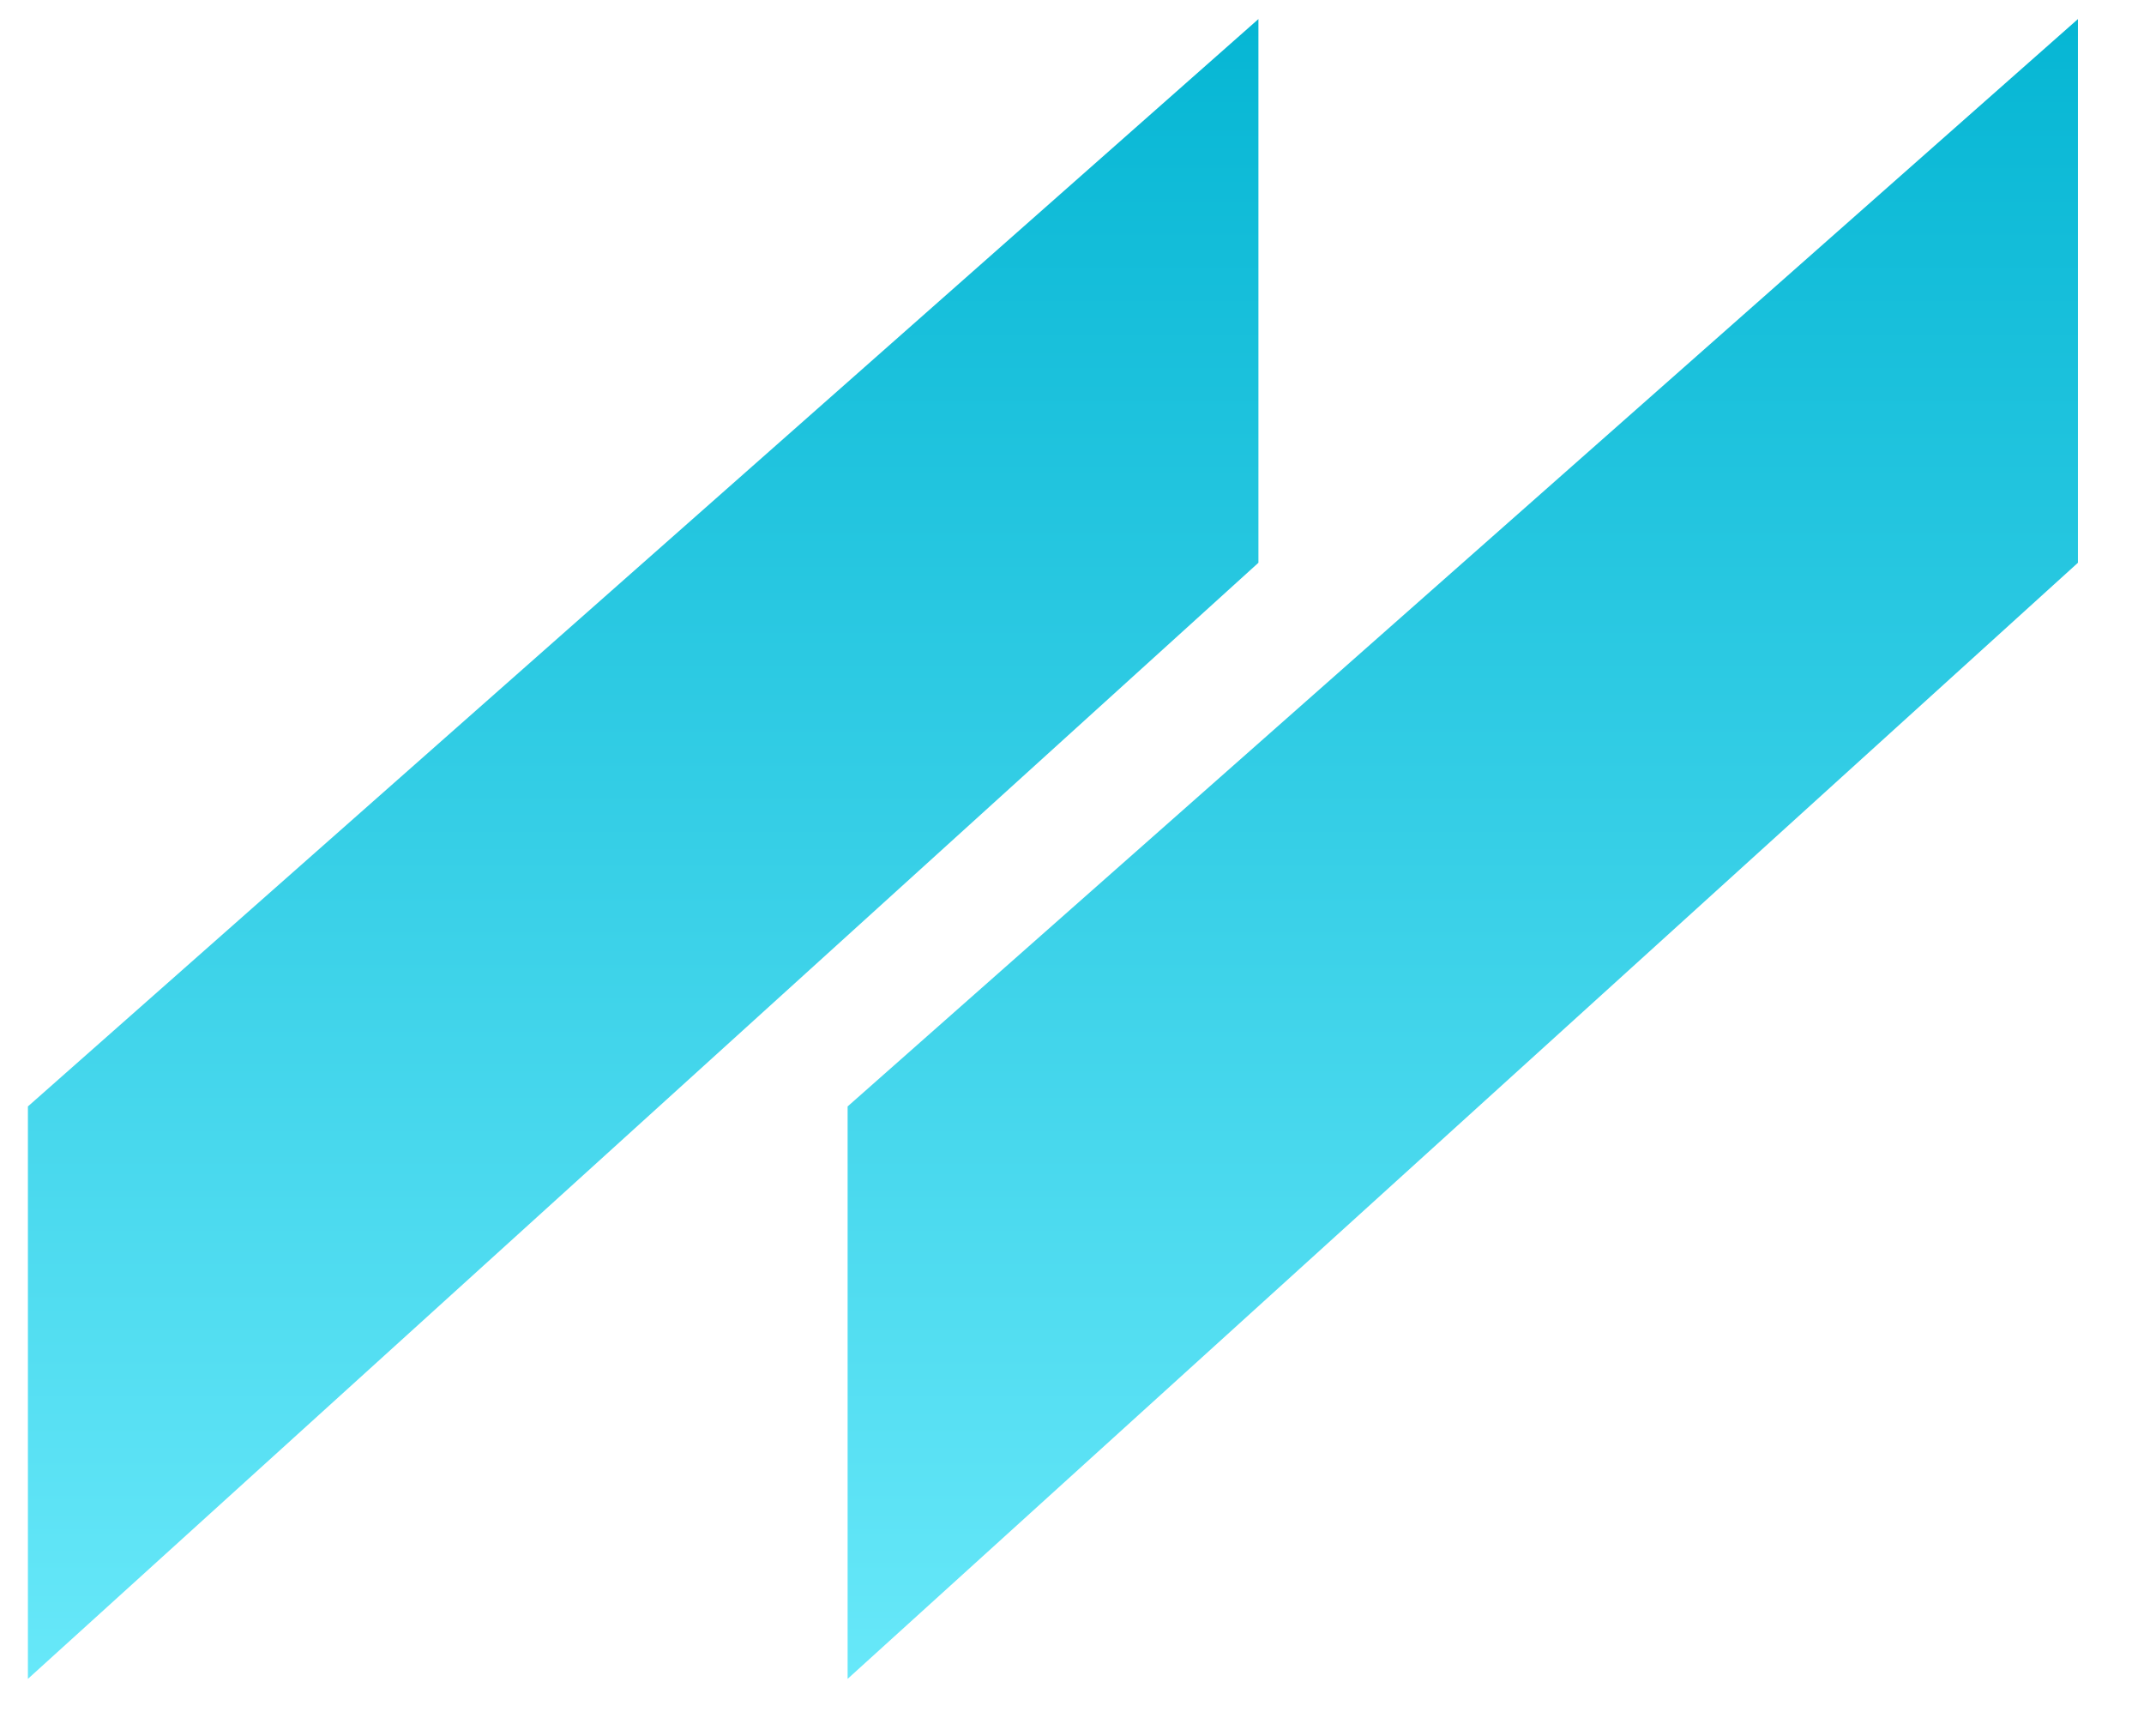
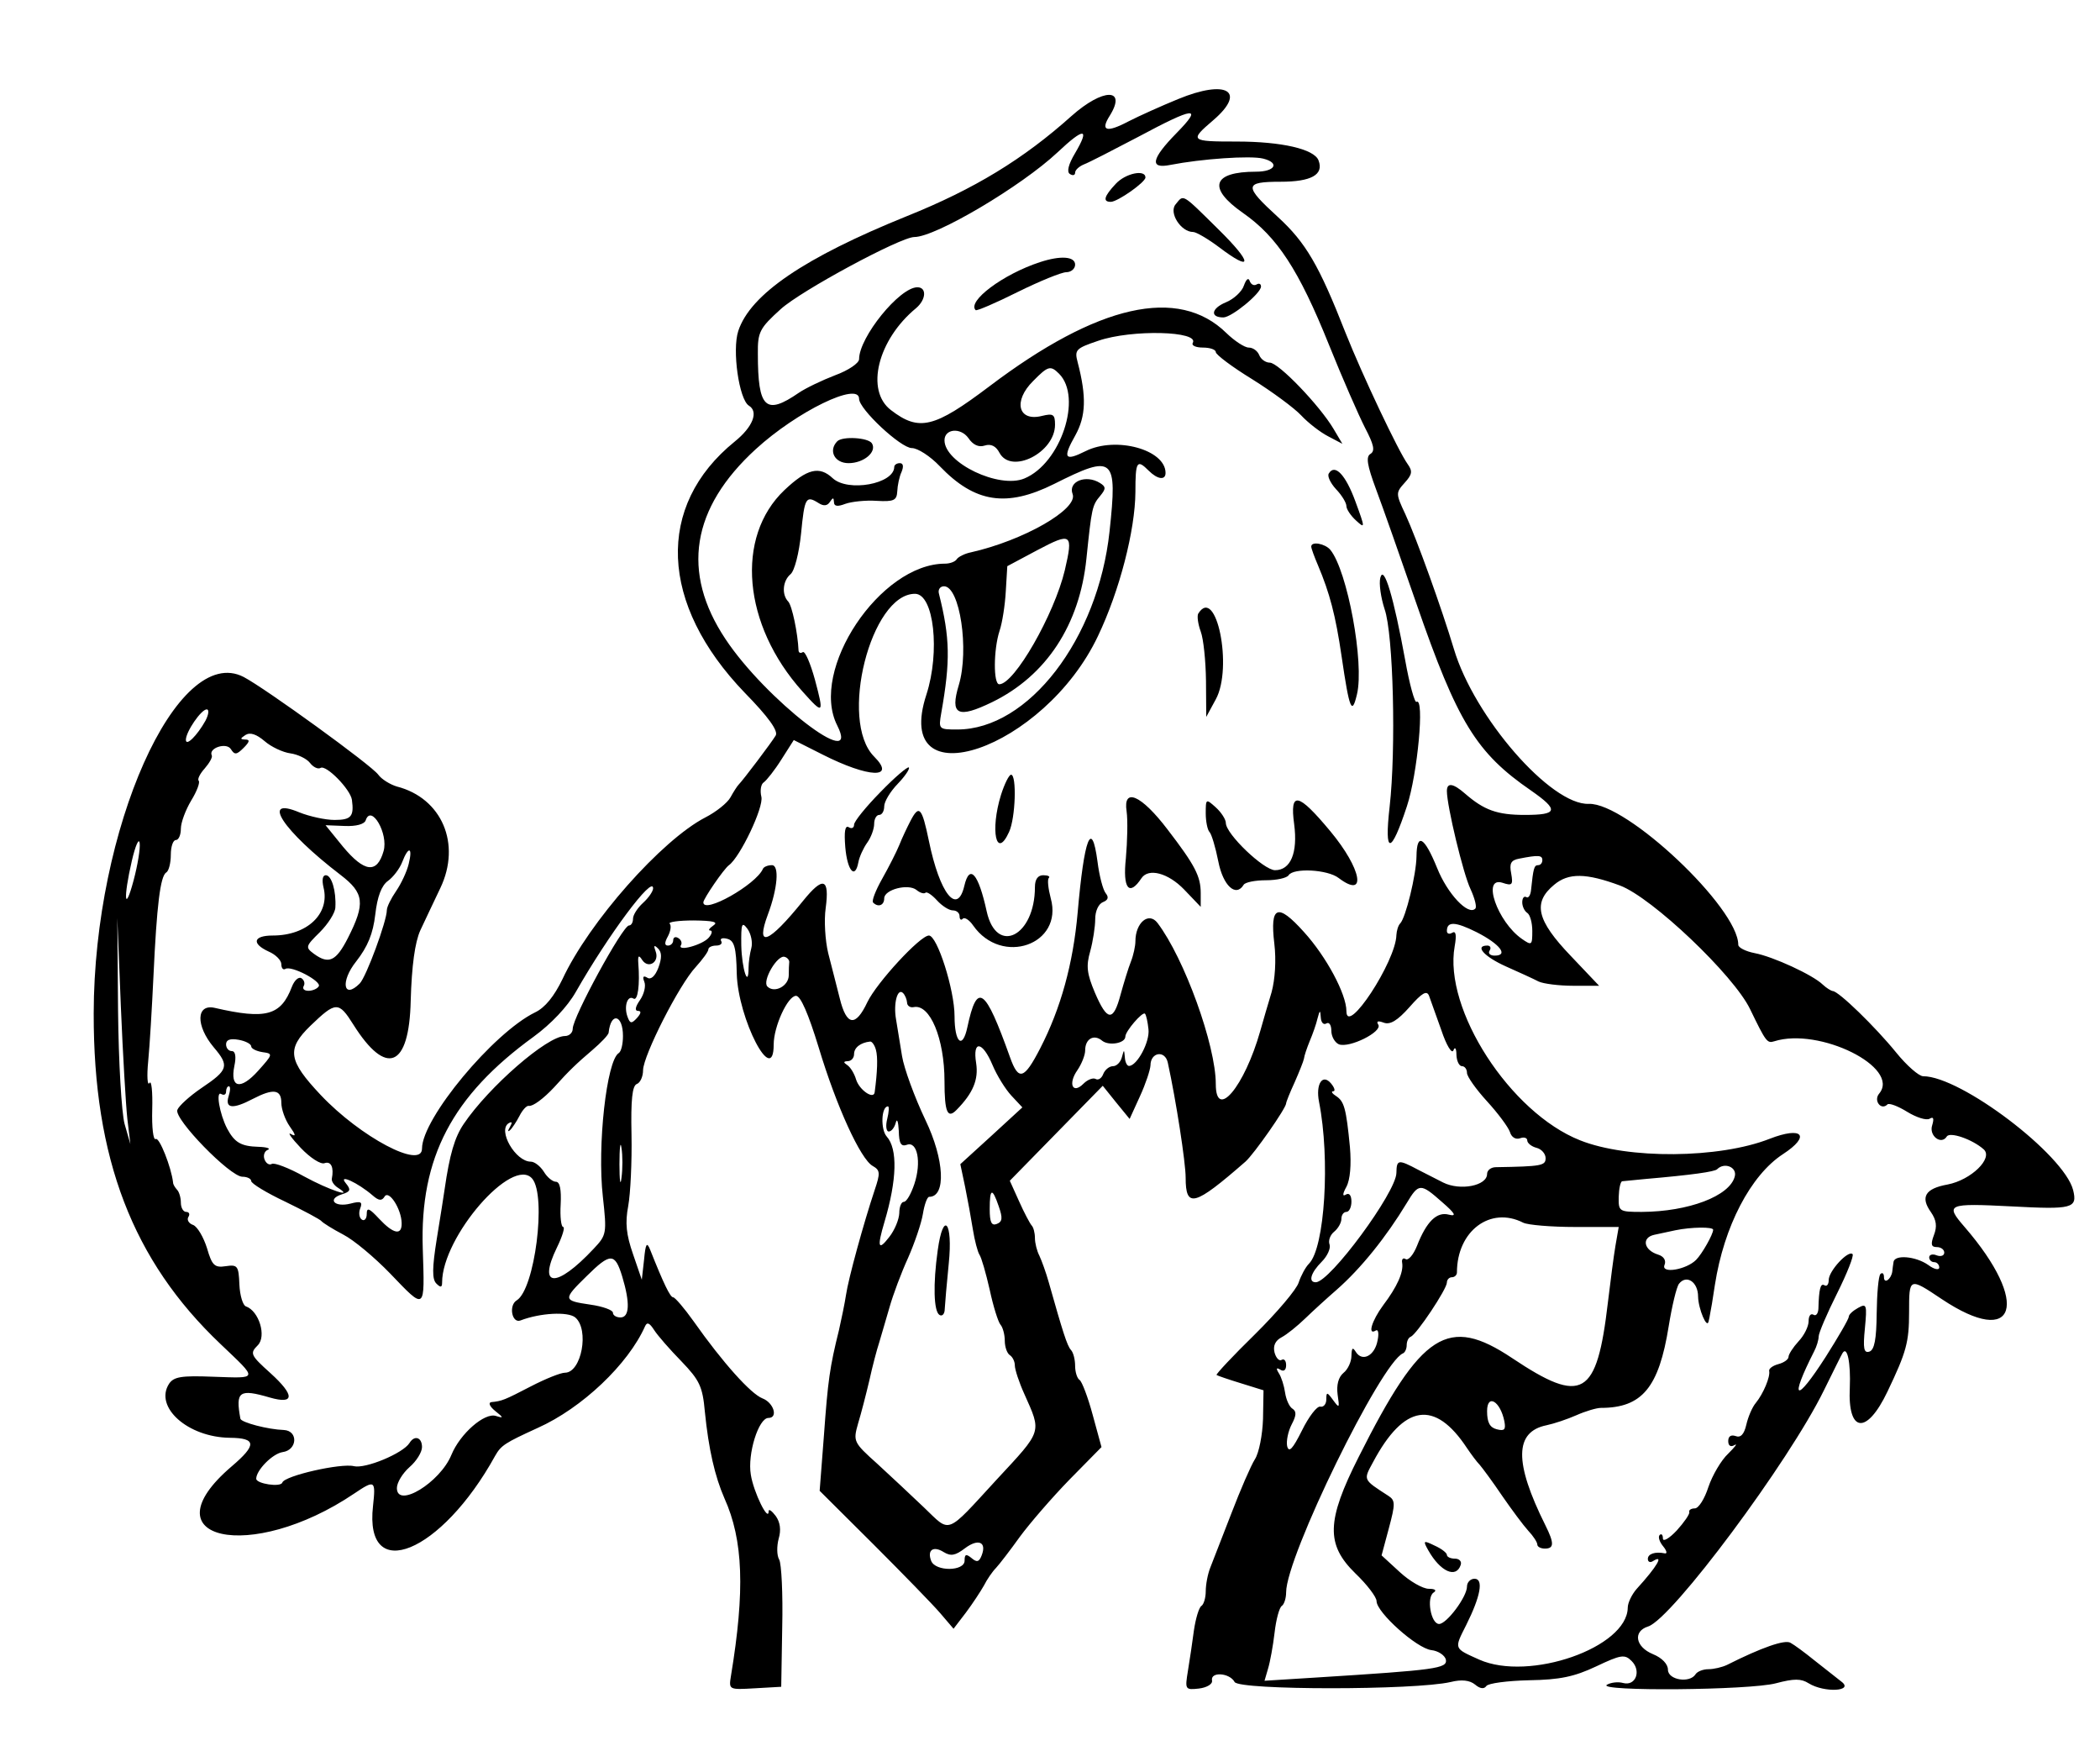
- <svg xmlns="http://www.w3.org/2000/svg" xmlns:xlink="http://www.w3.org/1999/xlink" version="1.1" preserveAspectRatio="xMidYMid meet" viewBox="344.564 330.278 111.737 91.218" width="53.87" height="43.61">
-   <defs>
-     <path d="M453.3 331.28L453.3 359.85L388.64 418.5L388.64 388.42L453.3 331.28Z" id="aFZf6T5ED" />
-     <linearGradient id="gradientb2ThqnP5Op" gradientUnits="userSpaceOnUse" x1="420.97" y1="331.28" x2="420.97" y2="418.5">
-       <stop style="stop-color: #06b6d4;stop-opacity: 1" offset="0%" />
-       <stop style="stop-color: #67e8f9;stop-opacity: 1" offset="100%" />
-     </linearGradient>
-     <path d="M410.23 331.28L410.23 359.85L345.56 418.5L345.56 388.42L410.23 331.28Z" id="a9fehgwfM" />
-     <linearGradient id="gradientk1wNV9Ostb" gradientUnits="userSpaceOnUse" x1="377.89" y1="331.28" x2="377.89" y2="418.5">
-       <stop style="stop-color: #06b6d4;stop-opacity: 1" offset="0%" />
-       <stop style="stop-color: #67e8f9;stop-opacity: 1" offset="100%" />
-     </linearGradient>
-   </defs>
-   <g>
-     <g>
-       <use xlink:href="#aFZf6T5ED" opacity="1" fill="url(#gradientb2ThqnP5Op)" />
-     </g>
-     <g>
-       <use xlink:href="#a9fehgwfM" opacity="1" fill="url(#gradientk1wNV9Ostb)" />
-     </g>
+ <svg xmlns="http://www.w3.org/2000/svg" version="1.0" width="60pt" height="50pt" viewBox="0 0 418 324" preserveAspectRatio="xMidYMid meet">
+   <g transform="translate(0,324) scale(0.05,-0.05)" fill="#000000" stroke="none">
+     <path d="M4690 6329 c-66 -27 -155 -67 -198 -89 -87 -46 -113 -38 -74 23 69 111 -27 110 -152 -1 -192 -172 -387 -291 -656 -399 -408 -165 -623 -311 -671 -457 -25 -76 3 -272 42 -297 40 -24 16 -85 -56 -143 -316 -256 -300 -647 40 -1000 94 -96 134 -152 123 -170 -16 -27 -130 -178 -148 -196 -5 -5 -20 -28 -32 -50 -12 -22 -57 -58 -100 -80 -174 -90 -463 -416 -569 -644 -33 -68 -69 -113 -109 -132 -166 -81 -450 -422 -450 -542 0 -84 -245 46 -403 213 -130 138 -137 183 -41 276 101 97 112 98 171 4 131 -208 222 -171 228 95 4 141 17 233 38 280 18 39 54 114 80 169 84 176 6 358 -173 404 -27 8 -61 29 -74 47 -26 37 -450 344 -536 389 -265 137 -596 -605 -597 -1339 -1 -577 155 -984 505 -1316 151 -144 153 -136 -30 -130 -126 5 -156 0 -175 -28 -60 -93 75 -213 242 -215 106 -1 108 -28 7 -114 -343 -293 76 -386 488 -108 83 56 86 53 75 -49 -36 -315 272 -189 486 199 24 42 38 51 169 111 177 79 361 254 428 405 8 18 18 13 36 -15 14 -22 63 -78 109 -125 72 -75 84 -100 93 -200 15 -150 40 -258 78 -345 75 -166 82 -367 26 -706 -9 -56 -9 -56 95 -50 l105 6 4 238 c3 131 -3 252 -12 268 -10 17 -10 54 -2 84 10 34 6 65 -12 90 -16 21 -28 29 -28 19 0 -47 -60 75 -71 145 -14 83 31 226 70 226 40 0 21 61 -24 78 -46 18 -157 141 -274 307 -37 52 -74 95 -81 95 -12 0 -38 54 -92 190 -13 32 -18 24 -24 -40 l-9 -80 -35 102 c-27 78 -32 124 -19 192 9 50 15 177 13 283 -3 139 3 195 21 202 14 5 25 30 25 55 1 59 144 341 210 411 27 30 50 61 50 70 0 8 14 15 31 15 17 0 26 8 20 18 -6 10 5 14 24 9 28 -7 36 -34 38 -139 5 -180 147 -454 147 -282 0 72 56 194 89 194 18 0 49 -71 90 -205 71 -236 167 -445 215 -472 30 -17 31 -28 8 -96 -44 -132 -105 -354 -114 -417 -5 -33 -18 -96 -28 -140 -37 -149 -44 -200 -60 -420 l-17 -220 214 -213 c117 -117 237 -240 266 -274 l53 -62 49 64 c27 36 59 85 72 108 12 24 34 56 48 70 14 15 57 71 95 124 39 53 127 155 197 227 l128 130 -35 128 c-19 71 -43 133 -52 139 -10 6 -18 32 -18 56 0 25 -7 54 -17 64 -15 17 -32 71 -88 269 -11 39 -28 86 -37 105 -10 19 -18 51 -18 71 0 21 -6 43 -13 50 -7 8 -30 51 -50 96 l-37 82 185 189 185 189 53 -66 54 -66 41 90 c23 50 41 105 42 123 0 53 58 62 69 11 33 -151 71 -398 71 -457 0 -124 34 -115 238 63 34 30 162 213 162 232 0 5 15 43 34 84 18 41 35 83 37 94 1 11 12 43 23 70 12 28 26 68 31 90 9 34 11 35 13 4 1 -20 11 -31 22 -24 11 7 20 -6 20 -29 0 -23 14 -47 30 -54 42 -16 174 50 157 78 -9 14 -2 17 22 8 25 -9 54 8 102 62 50 57 69 68 78 45 6 -16 28 -78 49 -137 20 -60 42 -96 48 -80 6 16 12 8 12 -18 1 -25 11 -45 22 -45 11 0 20 -12 20 -27 0 -14 36 -65 80 -113 43 -47 84 -102 91 -122 6 -21 23 -31 40 -25 16 6 29 2 29 -9 0 -10 17 -24 37 -29 20 -5 36 -24 36 -41 0 -30 -16 -33 -198 -36 -19 0 -35 -12 -35 -27 0 -47 -107 -68 -175 -34 -19 10 -63 32 -98 50 -81 43 -87 42 -88 -12 -1 -77 -265 -435 -321 -435 -31 0 -20 38 24 82 22 22 36 53 31 68 -6 15 2 38 18 51 16 13 29 36 29 51 0 16 9 28 20 28 11 0 20 19 20 41 0 25 -9 36 -22 28 -14 -9 -14 2 2 31 15 28 20 88 14 158 -15 155 -23 182 -55 203 -16 10 -21 19 -12 19 10 0 6 14 -8 31 -34 41 -62 -2 -48 -73 45 -227 23 -581 -40 -644 -14 -14 -32 -48 -41 -75 -8 -27 -86 -119 -174 -206 -88 -86 -156 -159 -153 -162 4 -3 48 -18 97 -33 l90 -28 -2 -114 c-2 -63 -16 -135 -32 -160 -16 -25 -58 -122 -94 -216 -36 -93 -74 -191 -84 -216 -10 -25 -18 -67 -18 -94 0 -26 -8 -52 -17 -58 -10 -6 -23 -50 -30 -97 -6 -47 -17 -119 -24 -162 -12 -74 -11 -76 44 -70 32 4 55 18 52 32 -7 36 70 31 90 -6 19 -33 717 -33 860 0 44 11 76 7 97 -10 20 -17 36 -19 45 -6 7 11 84 21 170 23 123 2 180 14 267 55 99 47 114 49 141 22 40 -39 17 -101 -33 -88 -21 6 -50 2 -65 -7 -43 -27 569 -22 673 6 72 19 100 19 130 0 63 -39 183 -32 130 7 -22 17 -70 55 -108 85 -37 30 -79 61 -94 69 -22 14 -116 -19 -253 -88 -19 -9 -52 -17 -74 -17 -21 0 -44 -9 -51 -20 -23 -37 -110 -23 -110 18 0 22 -23 47 -60 62 -70 29 -80 91 -19 110 95 30 561 656 700 940 38 77 71 144 74 148 19 31 33 -39 29 -137 -9 -181 67 -190 150 -16 75 157 86 196 86 316 0 139 0 139 130 52 297 -198 354 -17 91 287 -79 91 -69 95 186 82 243 -13 264 -8 246 65 -36 141 -447 453 -597 453 -17 0 -66 43 -108 95 -82 101 -229 244 -252 244 -7 1 -25 12 -40 26 -39 38 -197 111 -271 125 -36 7 -65 22 -65 33 0 147 -444 566 -595 561 -151 -6 -456 345 -537 616 -49 163 -148 438 -193 536 -39 83 -39 86 -3 126 30 33 32 46 12 74 -37 51 -180 353 -248 524 -105 268 -158 358 -268 459 -137 125 -136 141 10 141 122 0 173 28 151 85 -17 45 -147 75 -326 75 -185 0 -189 3 -93 85 134 115 54 164 -140 84z m-6 -135 c-101 -103 -109 -144 -25 -127 123 24 319 38 370 25 67 -17 47 -52 -29 -52 -174 0 -194 -65 -52 -164 136 -95 222 -225 343 -526 53 -132 118 -280 143 -329 35 -67 41 -92 22 -104 -19 -11 -14 -44 22 -141 26 -69 98 -274 161 -456 163 -471 238 -593 456 -743 112 -78 107 -97 -25 -97 -110 0 -162 19 -238 85 -47 41 -72 45 -72 10 0 -59 65 -330 94 -390 17 -37 26 -72 19 -78 -28 -29 -111 59 -152 162 -51 125 -81 142 -82 46 -1 -73 -43 -245 -65 -267 -8 -8 -14 -29 -15 -46 -2 -105 -199 -405 -199 -303 0 68 -80 217 -169 315 -105 117 -136 105 -118 -46 8 -66 3 -143 -11 -194 -14 -46 -34 -115 -45 -154 -63 -222 -177 -358 -177 -211 0 154 -125 500 -232 641 -35 46 -88 1 -88 -73 0 -19 -8 -56 -18 -81 -10 -25 -28 -84 -41 -131 -29 -109 -53 -107 -102 7 -32 76 -36 106 -19 165 11 40 20 98 20 129 0 31 13 60 31 67 20 8 24 19 11 35 -11 13 -26 70 -33 127 -23 172 -53 94 -79 -205 -18 -202 -67 -380 -149 -539 -64 -124 -86 -131 -120 -36 -100 280 -131 302 -170 120 -19 -90 -51 -62 -51 44 0 105 -69 321 -102 321 -35 0 -208 -188 -245 -265 -47 -100 -83 -95 -110 15 -13 50 -33 131 -46 180 -12 50 -17 131 -10 179 16 120 -10 128 -90 29 -138 -171 -191 -191 -140 -54 39 104 46 196 16 196 -17 0 -33 -7 -36 -15 -28 -63 -237 -181 -237 -133 0 14 82 134 102 148 45 33 139 231 129 272 -6 25 -2 51 10 58 11 8 43 48 70 91 l49 77 115 -58 c184 -93 294 -97 205 -8 -142 142 -13 649 163 648 75 -1 100 -231 45 -401 -140 -427 469 -219 683 233 86 180 148 421 149 573 0 123 6 132 53 85 35 -35 67 -39 67 -9 0 93 -198 147 -318 87 -84 -42 -93 -29 -41 63 42 76 45 153 9 291 -13 49 -7 55 82 85 133 46 406 39 376 -9 -5 -10 13 -18 41 -18 28 0 51 -8 51 -18 0 -10 65 -59 145 -108 80 -50 168 -115 195 -144 28 -30 76 -67 107 -83 l57 -30 -35 59 c-55 93 -219 264 -254 264 -17 0 -36 14 -42 30 -7 17 -25 30 -42 30 -16 0 -56 26 -89 58 -191 187 -512 114 -943 -212 -220 -166 -280 -181 -392 -95 -103 78 -53 280 100 406 40 34 43 83 5 83 -71 0 -232 -199 -232 -286 0 -16 -43 -45 -95 -64 -52 -20 -117 -51 -145 -70 -132 -91 -163 -62 -163 155 -1 87 7 102 91 178 80 73 477 287 532 287 85 0 426 202 570 337 106 100 130 99 70 -3 -27 -45 -34 -75 -21 -83 12 -8 21 -5 21 5 0 11 16 25 35 33 19 7 116 57 215 109 226 121 261 125 154 16z m-468 -958 c94 -94 7 -357 -138 -417 -101 -42 -318 62 -318 152 0 46 64 52 95 9 18 -27 41 -38 65 -30 25 8 45 -2 59 -29 47 -87 221 1 221 112 0 41 -7 46 -52 35 -95 -24 -116 59 -35 139 59 60 69 63 103 29z m-796 -100 c0 -41 166 -196 210 -196 23 0 73 -32 111 -72 140 -146 266 -165 455 -71 239 120 253 108 221 -189 -46 -428 -323 -788 -606 -788 -74 0 -75 1 -64 65 37 209 35 299 -9 475 -5 17 5 30 20 30 63 0 101 -252 59 -393 -36 -119 -5 -135 133 -68 215 105 348 307 375 571 21 203 23 212 55 250 23 28 23 36 -1 51 -56 35 -128 6 -109 -44 23 -60 -196 -185 -405 -232 -25 -5 -50 -18 -56 -27 -6 -10 -27 -18 -47 -18 -258 0 -541 -424 -429 -644 97 -192 -286 104 -445 344 -177 266 -136 521 121 756 164 150 411 270 411 200z m819 -682 c-42 -176 -201 -454 -261 -454 -24 0 -23 138 1 212 11 32 22 103 25 158 l6 100 120 64 c136 72 143 66 109 -80z m-3421 -599 c-33 -59 -78 -104 -78 -76 0 32 61 121 83 121 10 0 8 -20 -5 -45z m338 -130 c29 -4 65 -21 78 -38 13 -17 32 -26 42 -20 22 14 119 -85 125 -127 9 -66 -3 -80 -69 -80 -37 0 -100 14 -140 30 -157 66 -66 -73 164 -249 94 -72 99 -113 29 -251 -47 -92 -76 -106 -135 -63 -35 26 -34 30 23 86 33 33 61 77 62 98 4 66 -15 129 -38 129 -13 0 -16 -19 -9 -49 26 -104 -65 -191 -202 -191 -78 0 -86 -32 -16 -64 28 -12 50 -35 50 -50 0 -16 7 -24 16 -19 23 15 145 -49 133 -69 -6 -10 -25 -18 -41 -18 -17 0 -25 8 -19 19 6 10 2 24 -9 31 -11 7 -28 -8 -38 -34 -44 -115 -103 -131 -307 -84 -74 17 -77 -70 -4 -157 63 -74 58 -90 -49 -162 -47 -32 -90 -71 -96 -87 -14 -36 210 -266 259 -266 19 0 35 -8 35 -17 0 -10 61 -47 135 -82 74 -36 140 -71 145 -78 6 -7 44 -31 86 -53 43 -22 126 -92 187 -155 142 -148 138 -151 130 99 -12 362 117 608 441 843 70 51 135 120 168 178 130 228 308 467 308 413 0 -12 -18 -38 -40 -58 -22 -20 -40 -48 -40 -63 0 -15 -7 -27 -16 -27 -25 0 -224 -365 -224 -411 0 -16 -14 -29 -31 -29 -71 0 -303 -202 -403 -350 -36 -53 -56 -121 -76 -260 -3 -22 -17 -110 -31 -196 -19 -118 -19 -162 -2 -179 17 -17 23 -16 23 4 0 182 281 506 359 413 57 -69 10 -440 -62 -484 -33 -20 -19 -93 15 -80 78 30 189 36 218 12 57 -48 25 -220 -41 -220 -17 0 -77 -24 -135 -54 -106 -55 -116 -59 -158 -63 -13 -2 -7 -17 15 -35 34 -27 35 -30 3 -20 -45 14 -142 -70 -177 -155 -45 -110 -217 -215 -217 -132 0 22 23 59 50 83 28 24 50 60 50 80 0 39 -30 49 -50 16 -26 -41 -175 -103 -221 -92 -51 13 -276 -38 -285 -65 -6 -20 -104 -5 -104 15 0 34 65 100 105 106 59 8 63 85 5 88 -63 2 -170 30 -173 45 -20 109 -5 120 118 84 98 -28 99 9 2 97 -80 72 -83 79 -51 111 36 36 5 137 -47 155 -12 4 -24 43 -26 87 -3 74 -7 80 -54 73 -45 -7 -55 3 -75 72 -14 44 -38 85 -55 92 -18 6 -26 21 -19 32 7 11 3 20 -9 20 -11 0 -21 16 -21 37 0 20 -7 43 -15 51 -8 9 -16 21 -16 29 -7 61 -55 182 -69 173 -10 -6 -16 46 -14 118 2 70 -3 118 -11 105 -8 -13 -11 27 -5 87 6 61 15 214 21 340 13 279 27 397 51 411 10 6 18 38 18 70 0 33 9 59 20 59 11 0 20 20 20 45 0 25 19 75 41 112 23 37 36 73 30 79 -6 6 5 28 24 49 19 22 32 45 28 52 -14 29 58 53 76 25 15 -24 23 -23 51 5 24 24 26 33 6 33 -21 1 -20 4 1 18 19 12 44 3 76 -24 26 -23 73 -45 103 -49z m371 -389 c-26 -91 -76 -85 -162 18 l-69 85 76 -3 c46 -2 79 7 84 23 22 65 91 -54 71 -123z m-995 -116 c-36 -135 -42 -73 -7 78 14 60 28 92 31 70 3 -21 -8 -88 -24 -148z m1095 65 c-7 -30 -30 -79 -50 -108 -20 -29 -37 -63 -37 -76 0 -43 -82 -266 -108 -292 -65 -65 -78 8 -14 88 46 59 67 110 76 187 8 71 25 115 50 133 21 15 47 49 57 75 25 65 43 61 26 -7z m4513 15 c0 -11 -7 -20 -17 -20 -16 0 -19 -13 -28 -99 -2 -21 -11 -34 -19 -28 -9 5 -16 -4 -16 -21 0 -16 9 -35 20 -42 11 -7 20 -39 20 -72 0 -57 -2 -59 -42 -31 -97 68 -160 249 -77 223 39 -13 43 -9 35 37 -8 40 -1 53 32 59 76 15 92 14 92 -6z m309 -101 c128 -48 453 -357 518 -492 63 -130 68 -137 96 -128 180 57 504 -104 418 -208 -24 -28 8 -69 33 -43 7 6 42 -7 79 -30 36 -22 76 -35 89 -27 15 9 18 1 10 -26 -14 -42 36 -80 58 -45 12 20 102 -11 147 -51 39 -35 -50 -122 -144 -140 -89 -16 -109 -50 -66 -110 22 -32 25 -57 12 -91 -14 -37 -11 -48 11 -48 17 0 30 -10 30 -22 0 -12 -13 -17 -30 -11 -16 7 -30 3 -30 -8 0 -10 9 -19 20 -19 11 0 20 -10 20 -21 0 -12 -20 -8 -44 10 -50 35 -135 42 -138 11 -2 -11 -4 -28 -5 -38 -5 -31 -33 -50 -33 -22 0 15 -6 20 -14 13 -8 -8 -14 -78 -15 -157 -1 -103 -9 -145 -29 -152 -22 -7 -26 12 -18 92 9 95 7 101 -27 82 -20 -11 -37 -26 -37 -35 0 -9 -42 -81 -92 -160 -120 -187 -146 -175 -46 22 10 19 18 46 18 59 0 14 33 91 73 171 40 80 68 151 62 157 -17 17 -95 -67 -95 -103 0 -17 -7 -27 -17 -21 -16 10 -22 -16 -24 -93 -1 -20 -10 -31 -20 -24 -11 6 -19 -5 -19 -26 0 -21 -18 -57 -40 -80 -22 -24 -40 -52 -40 -62 0 -10 -18 -23 -41 -29 -22 -6 -38 -18 -36 -27 5 -23 -23 -90 -53 -127 -14 -16 -31 -56 -38 -87 -9 -39 -23 -53 -43 -45 -18 6 -29 -1 -29 -20 0 -19 10 -25 25 -16 14 8 2 -7 -25 -34 -28 -26 -63 -86 -79 -133 -15 -47 -39 -85 -54 -85 -15 0 -25 -7 -22 -15 2 -8 -21 -41 -50 -73 -30 -32 -55 -46 -55 -32 0 15 -6 21 -13 14 -7 -7 -1 -27 14 -45 14 -17 17 -30 7 -28 -39 8 -68 -2 -68 -22 0 -12 9 -16 20 -9 46 29 18 -20 -65 -111 -19 -22 -35 -55 -35 -74 -2 -159 -392 -295 -591 -207 -102 46 -101 41 -52 138 57 114 70 184 33 184 -16 0 -30 -14 -30 -31 0 -41 -81 -149 -111 -149 -33 0 -51 106 -22 125 14 9 6 15 -19 15 -24 0 -76 30 -115 66 l-73 67 29 108 c26 97 26 111 -2 129 -102 66 -100 62 -61 134 123 231 246 250 374 56 17 -25 39 -55 51 -67 11 -13 52 -68 89 -123 38 -55 84 -117 104 -139 20 -21 36 -46 36 -55 0 -9 14 -16 30 -16 37 0 38 21 2 93 -125 251 -123 372 5 398 29 6 83 24 119 40 36 16 80 29 97 29 164 0 231 81 270 325 13 80 31 156 41 169 30 38 76 7 76 -51 1 -49 36 -132 42 -98 2 8 5 22 6 30 2 8 11 60 19 115 36 232 142 436 271 520 112 73 78 112 -53 61 -201 -79 -565 -82 -755 -6 -278 110 -544 521 -499 772 8 45 5 63 -10 54 -11 -7 -21 -4 -21 7 0 39 33 38 119 -5 92 -47 128 -93 71 -93 -18 0 -27 9 -20 20 7 11 3 20 -9 20 -52 0 -13 -44 74 -83 52 -23 111 -50 130 -60 19 -9 81 -17 138 -17 l103 0 -113 119 c-136 142 -152 212 -66 283 57 48 127 47 262 -3z m-5942 -929 l12 -100 -23 80 c-12 44 -24 247 -26 450 l-3 370 14 -350 c8 -192 20 -395 26 -450z m2333 770 c-16 -11 -22 -20 -13 -20 10 0 8 -13 -5 -28 -24 -29 -128 -58 -111 -30 5 8 1 21 -11 28 -11 7 -20 3 -20 -9 0 -11 -9 -21 -21 -21 -14 0 -14 12 0 37 11 21 14 43 7 50 -7 7 36 13 96 13 77 -1 99 -6 78 -20z m151 -90 c-6 -22 -11 -57 -11 -78 0 -86 -27 -5 -29 89 -1 87 2 96 25 65 14 -20 21 -54 15 -76z m-370 -78 c-13 -34 -30 -49 -44 -40 -16 10 -20 4 -12 -16 7 -17 -1 -50 -18 -74 -18 -26 -21 -42 -7 -42 14 0 12 -10 -4 -28 -22 -24 -28 -23 -38 5 -15 41 0 87 24 72 17 -11 26 55 19 141 -2 31 2 34 16 12 25 -36 69 -7 53 35 -9 24 -6 27 10 11 15 -15 15 -38 1 -76z m521 23 c-1 -8 -2 -32 -2 -53 0 -43 -57 -73 -85 -45 -22 22 40 128 69 118 11 -3 18 -13 18 -20z m469 -162 c0 -12 12 -21 26 -18 65 14 123 -125 123 -295 0 -123 12 -151 48 -114 66 67 88 121 78 186 -15 93 25 88 65 -7 17 -41 51 -96 75 -122 l44 -47 -123 -113 -124 -113 19 -90 c10 -49 24 -126 31 -170 7 -44 19 -89 26 -100 8 -11 26 -74 41 -140 14 -66 34 -129 43 -139 9 -10 17 -39 17 -64 0 -24 9 -50 20 -57 11 -7 20 -25 20 -41 0 -16 17 -68 38 -114 69 -155 73 -143 -110 -340 -206 -224 -182 -214 -290 -111 -50 48 -133 125 -186 174 -95 85 -96 89 -76 160 12 39 32 117 45 172 12 55 30 123 39 150 8 28 27 91 41 140 14 50 47 138 74 197 26 59 53 138 59 175 6 37 17 68 25 68 68 0 61 148 -15 306 -43 90 -85 205 -93 254 -8 50 -19 116 -24 147 -11 63 6 126 28 104 8 -8 15 -25 16 -38z m961 -106 c6 -50 -45 -145 -77 -146 -8 -1 -16 15 -17 34 -3 33 -3 33 -12 0 -5 -19 -21 -35 -35 -35 -15 0 -32 -14 -39 -31 -6 -17 -20 -26 -30 -20 -10 6 -32 -2 -49 -19 -43 -43 -62 0 -24 54 17 25 31 60 31 79 0 46 35 66 68 38 27 -21 92 -10 92 17 0 21 68 100 78 91 5 -5 11 -33 14 -62z m-2092 -27 c0 -32 -7 -62 -17 -68 -48 -30 -86 -368 -63 -572 16 -146 15 -152 -37 -207 -148 -158 -224 -155 -146 5 22 45 33 82 25 82 -8 0 -13 41 -10 90 3 59 -3 90 -19 90 -13 0 -35 18 -48 40 -14 22 -37 40 -52 40 -61 0 -133 125 -88 153 14 8 15 3 5 -15 -9 -15 -9 -21 0 -13 9 8 26 34 38 57 12 24 29 42 37 40 16 -3 59 29 101 74 58 65 92 97 152 148 35 30 65 61 65 70 9 83 57 71 57 -14z m-1480 -41 c0 -9 20 -19 44 -23 44 -6 43 -8 -16 -74 -70 -78 -113 -70 -95 19 8 37 4 59 -10 59 -13 0 -23 12 -23 27 0 18 16 24 50 18 28 -5 50 -17 50 -26z m2487 -14 c8 -29 6 -86 -5 -169 -4 -30 -61 9 -74 51 -7 24 -23 50 -36 58 -15 10 -15 14 3 15 14 0 25 13 25 28 0 26 26 46 64 50 7 1 18 -14 23 -33z m-2577 -185 c-15 -49 17 -52 97 -10 81 42 113 38 113 -16 0 -25 15 -67 33 -93 25 -35 26 -43 5 -31 -15 9 2 -16 39 -55 38 -40 80 -67 95 -61 26 9 38 -17 29 -62 -2 -10 9 -26 23 -35 71 -45 -34 -10 -133 44 -61 34 -119 56 -129 50 -10 -6 -23 2 -29 18 -6 16 0 33 13 38 13 5 -3 11 -36 12 -71 2 -96 17 -126 73 -30 58 -46 152 -23 137 11 -6 19 -2 19 10 0 11 5 21 11 21 7 0 6 -18 -1 -40z m2622 -90 c-7 -27 -4 -50 6 -50 11 0 23 16 28 35 5 19 10 5 12 -32 1 -51 9 -64 32 -56 42 16 59 -69 30 -156 -13 -39 -31 -71 -42 -71 -10 0 -18 -20 -18 -45 -1 -25 -18 -67 -40 -95 -44 -57 -49 -41 -19 60 50 168 53 291 9 340 -25 28 -22 120 5 120 5 0 4 -22 -3 -50z m-1058 -235 c-4 -36 -8 -11 -8 55 0 66 4 95 8 65 5 -30 5 -84 0 -120z m4432 6 c-20 -78 -184 -140 -370 -141 -91 0 -93 2 -92 60 1 33 7 61 14 62 7 1 48 5 92 9 185 16 277 29 286 39 29 29 80 8 70 -29z m-5423 -75 c25 -22 37 -23 48 -5 17 28 67 -49 68 -106 1 -50 -33 -43 -90 18 -39 42 -49 46 -49 19 0 -19 -9 -29 -19 -23 -11 7 -14 27 -7 45 10 26 3 30 -39 19 -63 -16 -94 18 -34 37 35 11 37 18 15 45 -31 38 49 1 107 -49z m4258 -27 c52 -45 59 -58 27 -50 -48 13 -89 -27 -127 -124 -14 -35 -34 -59 -45 -53 -10 7 -17 0 -14 -15 6 -37 -20 -95 -76 -169 -45 -61 -63 -121 -29 -100 10 6 13 -12 7 -40 -11 -60 -60 -86 -86 -46 -13 21 -17 18 -18 -15 0 -23 -14 -54 -32 -68 -20 -17 -28 -48 -23 -86 8 -54 7 -56 -18 -22 -24 33 -27 33 -27 3 0 -19 -11 -32 -24 -29 -13 3 -46 -40 -73 -95 -37 -74 -52 -90 -59 -62 -4 20 4 59 18 86 19 36 20 52 3 63 -12 7 -25 36 -29 63 -4 28 -15 63 -25 78 -12 19 -10 24 6 14 14 -9 23 -1 23 18 0 18 -8 27 -18 21 -9 -6 -22 7 -28 29 -7 27 3 48 28 61 21 11 63 45 94 75 31 30 87 81 125 114 97 85 198 211 279 345 48 80 55 80 141 4z m-1765 -17 c16 -46 15 -61 -8 -70 -21 -8 -28 7 -28 59 0 84 10 87 36 11z m2088 -65 c18 -9 111 -17 207 -17 l173 0 -13 -75 c-7 -41 -20 -142 -30 -225 -44 -376 -101 -409 -381 -222 -256 171 -361 104 -611 -393 -129 -255 -131 -349 -13 -464 46 -44 84 -94 84 -110 0 -45 160 -188 218 -195 28 -3 54 -21 58 -38 6 -35 -37 -41 -514 -71 l-208 -13 14 48 c8 26 20 91 26 143 6 53 19 101 29 107 9 6 17 30 17 54 0 142 377 913 465 951 8 3 15 18 15 33 0 15 7 30 16 33 24 10 144 190 144 216 0 11 9 21 20 21 11 0 20 9 20 19 0 165 133 265 264 198z m756 -28 c0 -18 -44 -96 -68 -120 -39 -39 -139 -56 -126 -21 8 18 -2 35 -25 42 -58 18 -67 68 -15 79 24 5 62 13 84 18 63 13 150 14 150 2z m-4343 -186 c32 -106 29 -163 -7 -163 -16 0 -30 8 -30 19 0 10 -40 25 -90 32 -109 16 -110 20 -15 113 95 94 113 94 142 -1z m3512 -577 c6 -33 0 -39 -31 -31 -27 7 -38 27 -38 72 0 71 53 40 69 -41z m-2081 -533 c-10 -26 -19 -29 -40 -11 -22 18 -28 16 -28 -10 0 -43 -116 -44 -133 -1 -17 44 9 61 50 35 28 -17 46 -14 84 15 53 40 88 26 67 -28z" />
+     <path d="M4442 5992 c-47 -50 -53 -72 -20 -72 27 0 138 78 138 97 0 33 -79 17 -118 -25z" />
+     <path d="M4680 5910 c-28 -33 21 -110 70 -110 12 0 58 -27 101 -59 137 -104 137 -66 0 69 -149 147 -138 140 -171 100z" />
+     <path d="M4140 5680 c-147 -48 -291 -156 -256 -191 4 -4 79 28 167 72 87 43 175 79 194 79 19 0 35 14 35 30 0 33 -58 37 -140 10z" />
+     <path d="M4952 5587 c-7 -23 -40 -54 -72 -67 -58 -24 -64 -60 -10 -60 33 0 150 96 150 123 0 11 -8 14 -18 8 -10 -6 -22 0 -27 14 -5 15 -14 7 -23 -18z" />
+     <path d="M5290 4839 c-7 -10 6 -38 29 -63 23 -24 41 -54 41 -67 0 -12 17 -38 38 -57 37 -34 37 -31 -2 75 -39 107 -82 152 -106 112z" />
+     <path d="M5220 4548 c0 -7 12 -40 27 -75 46 -109 70 -198 94 -363 31 -212 41 -235 61 -150 30 124 -38 492 -106 575 -21 25 -76 35 -76 13z" />
+     <path d="M5495 4424 c-6 -23 2 -79 17 -125 35 -99 46 -558 20 -787 -22 -193 5 -192 69 3 42 127 71 435 38 415 -7 -5 -28 70 -45 166 -46 252 -85 382 -99 328z" />
+     <path d="M4770 4281 c-5 -10 -1 -41 10 -71 11 -29 20 -117 21 -196 l1 -144 38 70 c69 126 2 456 -70 341z" />
+     <path d="M3505 3571 c-58 -59 -105 -117 -105 -130 0 -13 -10 -17 -21 -10 -15 9 -19 -17 -14 -79 8 -94 39 -130 52 -61 4 22 20 57 35 78 16 22 28 56 28 75 0 20 9 36 20 36 11 0 20 15 20 34 0 19 24 59 54 90 29 30 49 60 44 65 -5 4 -56 -39 -113 -98z" />
+     <path d="M3985 3560 c-44 -142 -19 -260 32 -148 26 56 31 228 8 228 -8 0 -26 -36 -40 -80z" />
+     <path d="M4485 3494 c5 -35 3 -119 -3 -187 -13 -120 13 -153 62 -79 28 42 107 21 171 -46 l65 -68 0 55 c0 67 -23 111 -132 253 -105 138 -178 169 -163 72z" />
+     <path d="M4800 3486 c0 -32 7 -66 15 -74 8 -8 24 -61 35 -117 19 -97 70 -144 101 -93 6 10 46 18 89 18 43 0 83 9 90 20 19 30 155 23 199 -11 114 -86 92 36 -33 186 -129 155 -162 161 -144 28 15 -114 -14 -183 -76 -183 -45 0 -196 144 -196 188 0 14 -18 42 -40 62 -39 35 -40 35 -40 -24z" />
+     <path d="M3624 3455 c-13 -25 -33 -67 -44 -95 -11 -27 -42 -88 -68 -134 -26 -46 -43 -89 -36 -95 20 -20 44 -11 44 17 0 35 96 60 129 33 13 -11 29 -16 35 -11 5 6 26 -8 46 -30 20 -22 48 -40 63 -40 15 0 27 -10 27 -23 0 -13 6 -18 13 -10 7 7 26 -5 41 -27 114 -163 360 -76 309 108 -10 38 -14 74 -8 81 7 6 -3 11 -22 11 -21 0 -33 -16 -33 -47 0 -196 -153 -273 -192 -97 -33 151 -68 191 -89 102 -28 -120 -98 -31 -141 178 -28 135 -39 147 -74 79z" />
+     <path d="M3333 4967 c-36 -37 -11 -87 45 -87 61 0 114 45 93 79 -15 23 -117 29 -138 8z" />
+     <path d="M3560 4865 c-1 -68 -184 -101 -245 -45 -53 50 -102 38 -192 -47 -197 -187 -166 -537 71 -801 85 -95 87 -92 50 47 -18 65 -39 114 -48 109 -9 -6 -16 -3 -17 6 -3 70 -26 179 -41 195 -27 28 -22 83 9 109 16 13 34 84 42 162 14 143 19 153 70 121 20 -13 35 -11 45 5 12 18 15 18 16 -1 0 -17 14 -19 45 -7 25 9 81 15 125 12 69 -4 80 2 82 38 1 23 8 58 17 77 9 22 7 35 -7 35 -12 0 -22 -7 -22 -15z" />
+     <path d="M5686 553 c48 -85 111 -113 129 -58 5 14 -6 25 -23 25 -18 0 -32 7 -32 15 0 8 -22 25 -49 37 -45 22 -47 20 -25 -19z" />
+     <path d="M3733 1747 c-19 -135 -16 -243 7 -257 11 -7 21 4 21 24 1 20 8 101 16 181 17 166 -22 212 -44 52z" />
  </g>
</svg>
